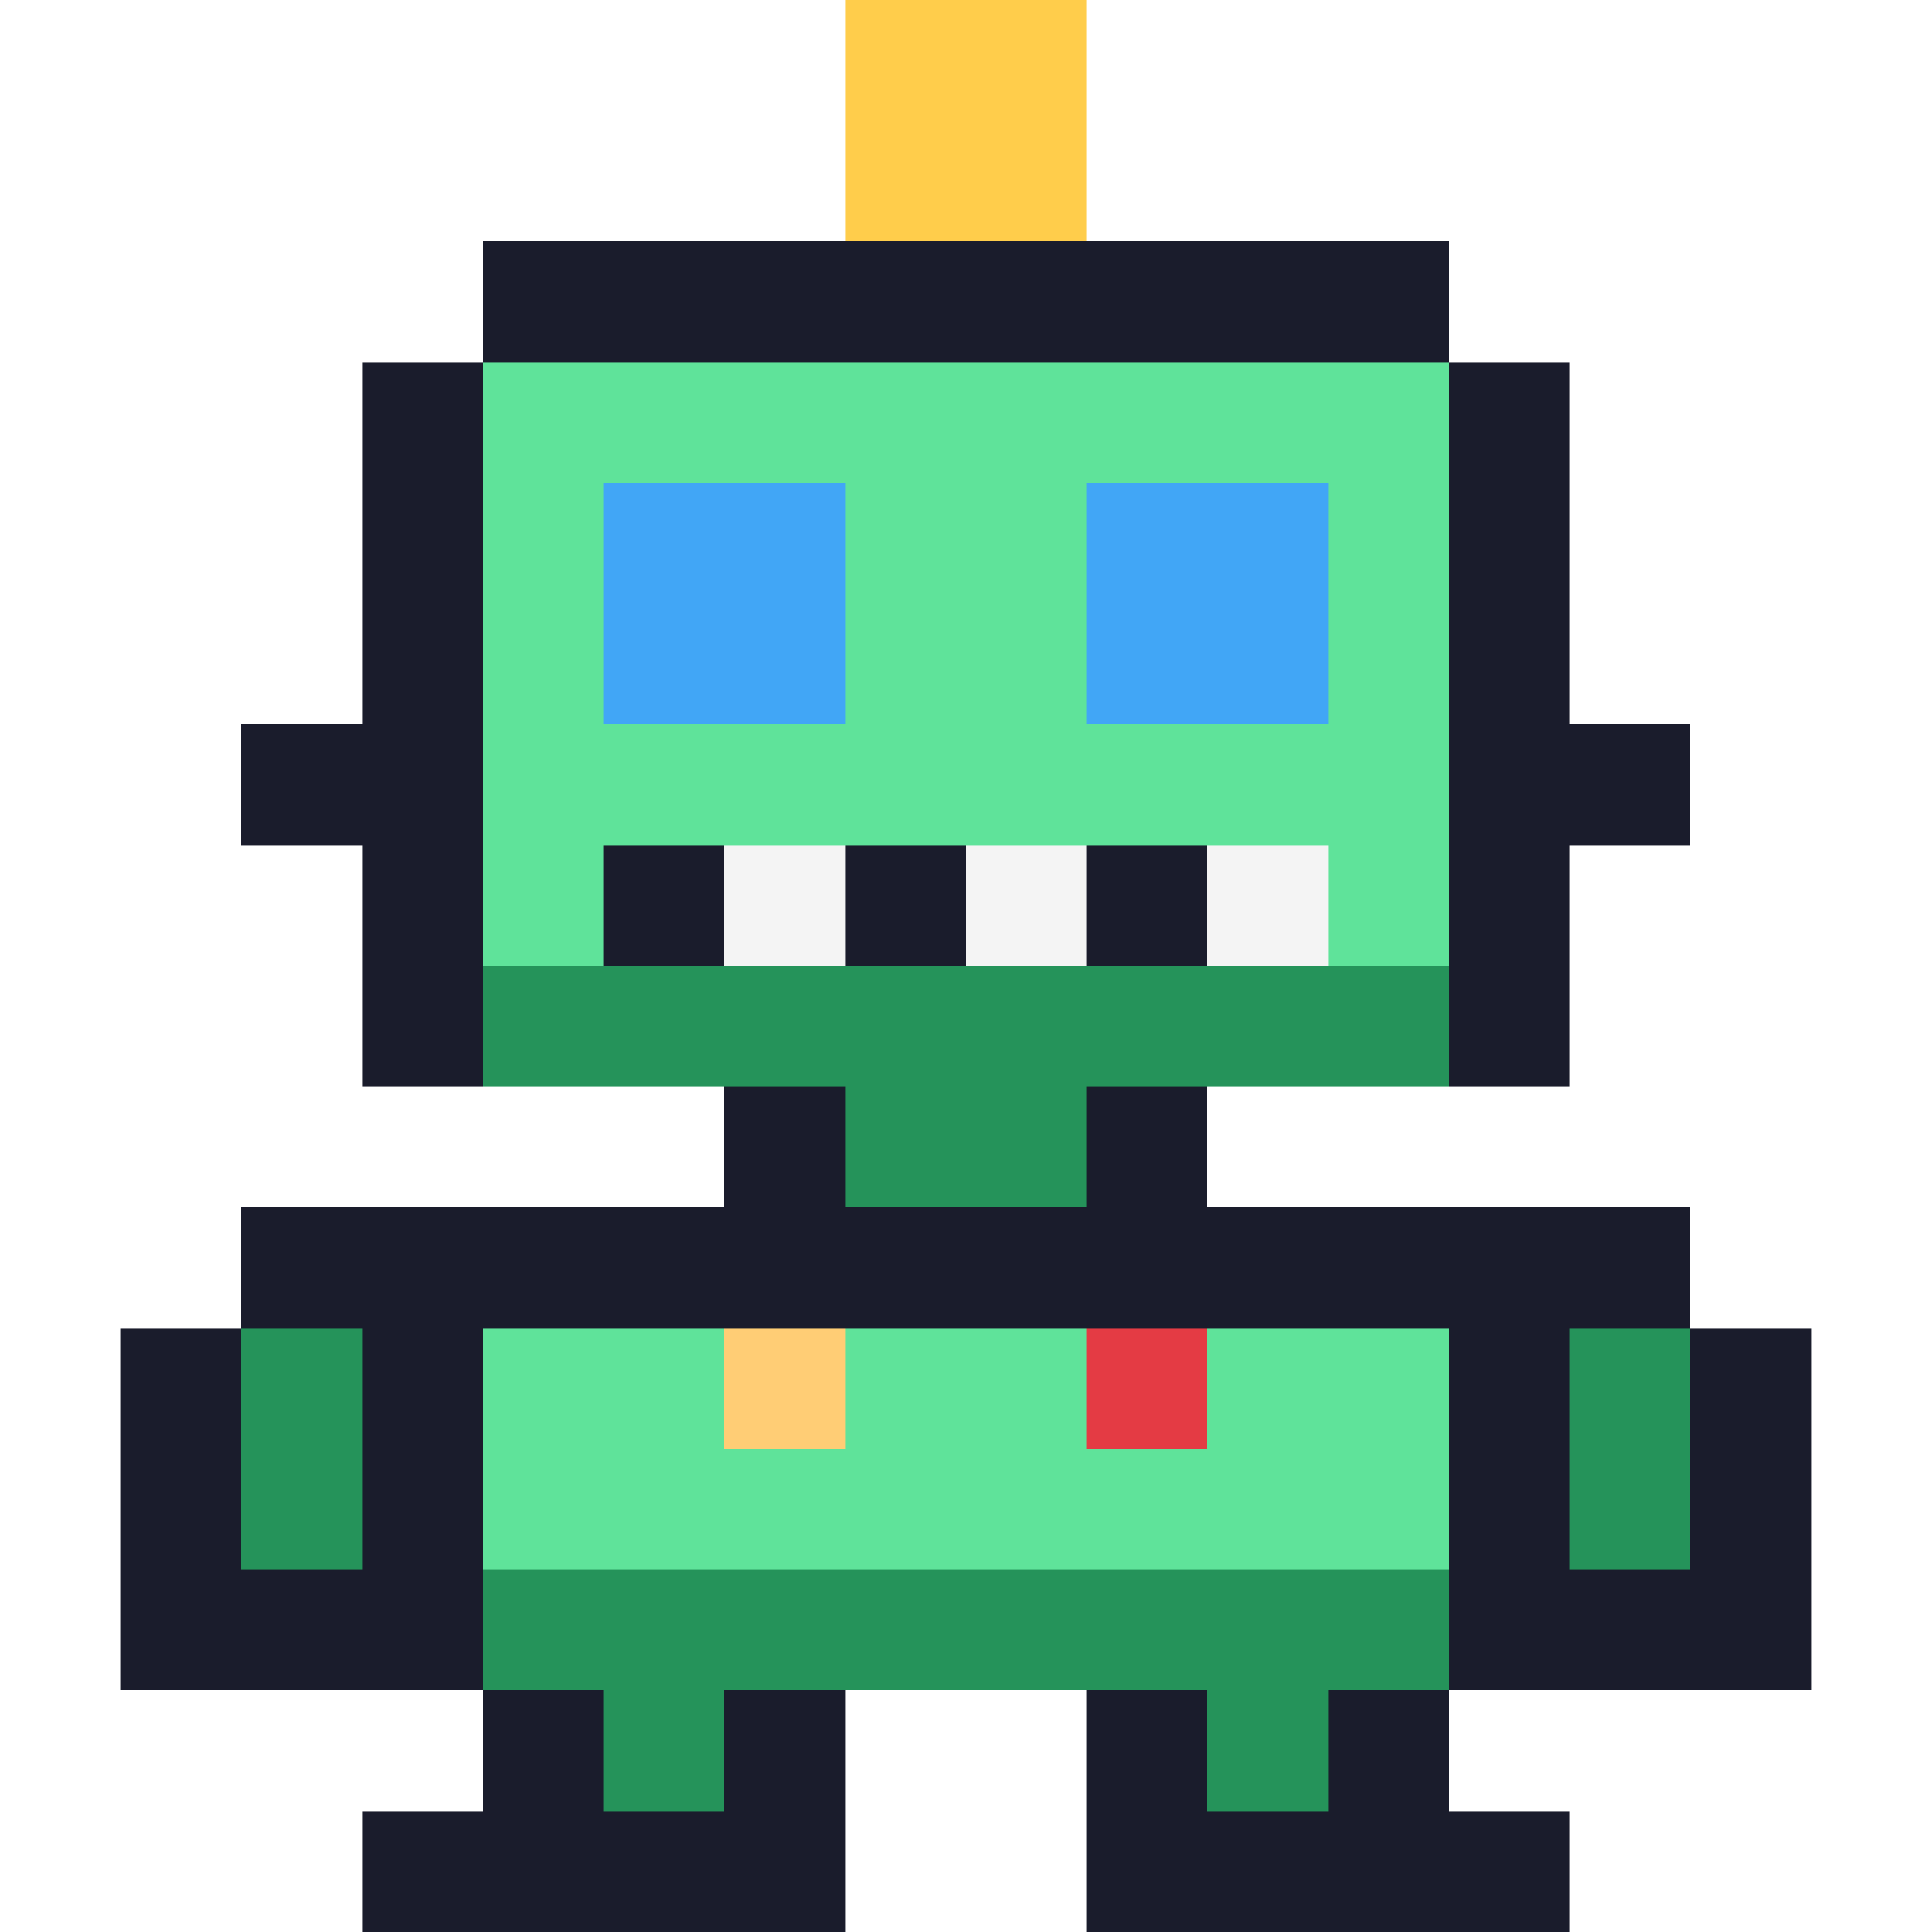
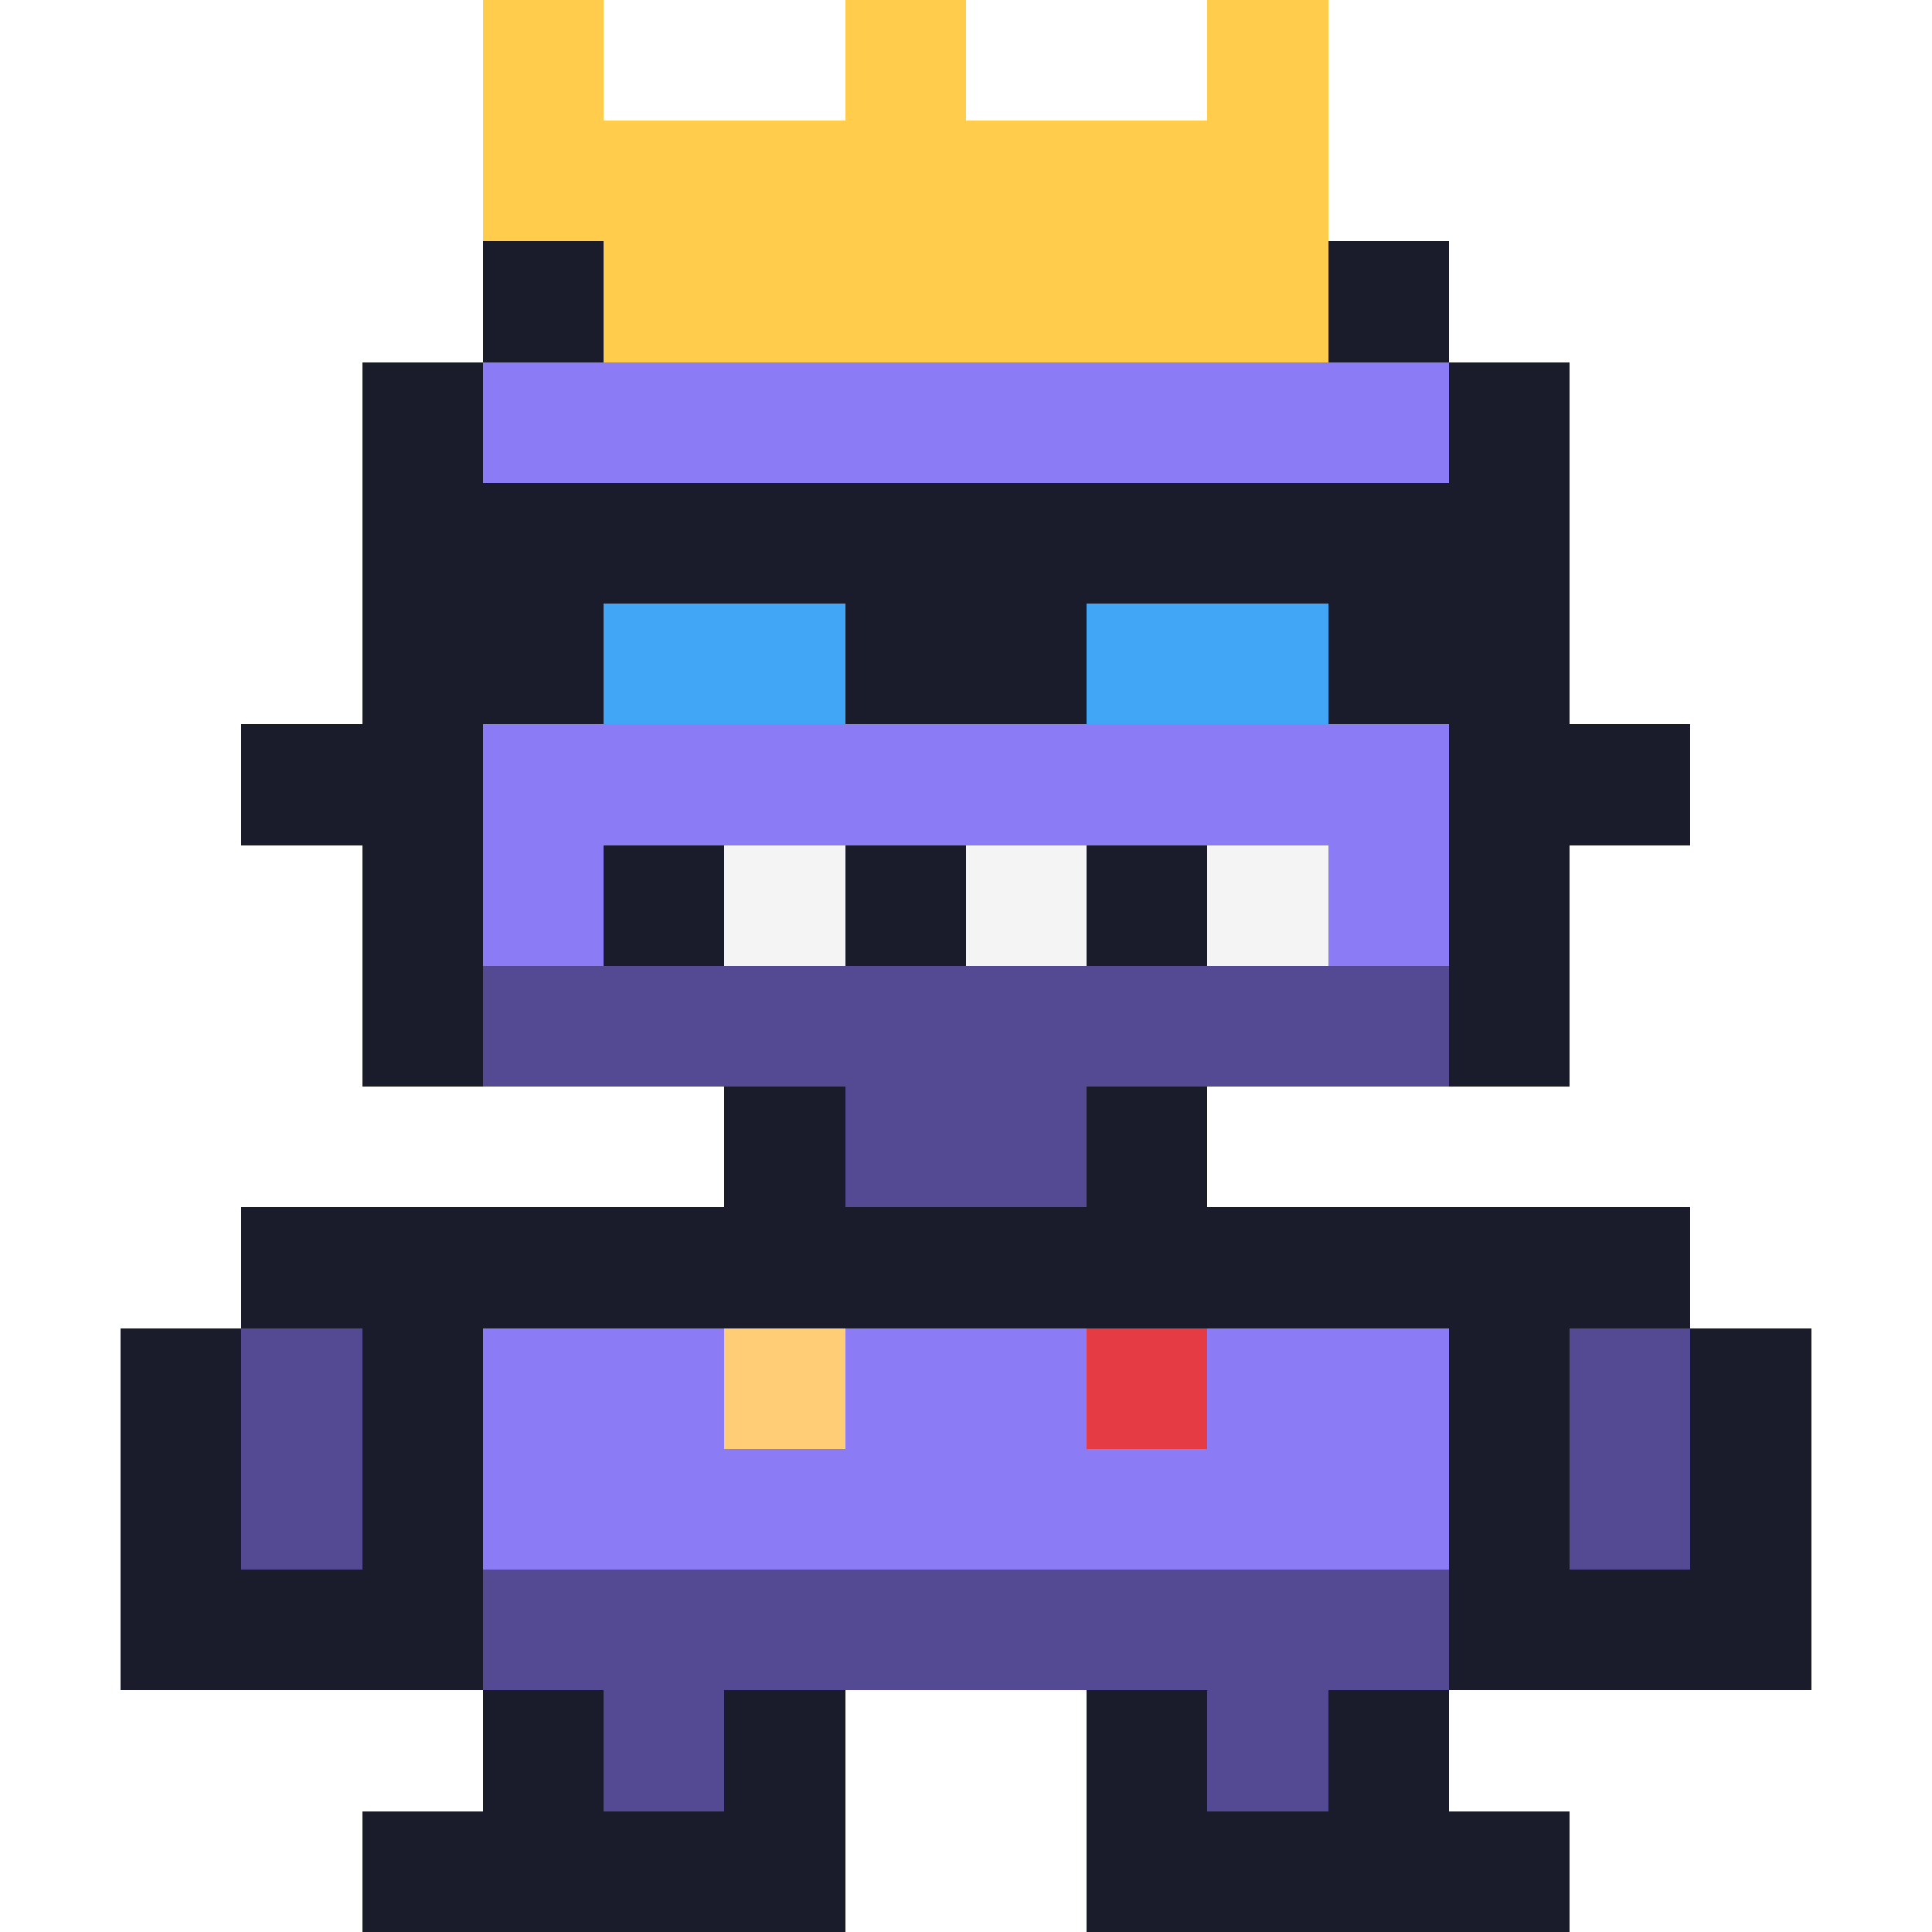
<svg xmlns="http://www.w3.org/2000/svg" viewBox="0 0 16 16" width="64" height="64" shape-rendering="crispEdges">
-   <rect x="7" y="0" width="2" height="1" fill="#ffcd4b" />
-   <rect x="7" y="1" width="2" height="1" fill="#ffcd4b" />
-   <rect x="4" y="2" width="8" height="1" fill="#1a1c2c" />
+   <rect x="4" y="0" width="1" height="1" fill="#ffcd4b" />
+   <rect x="7" y="0" width="1" height="1" fill="#ffcd4b" />
+   <rect x="10" y="0" width="1" height="1" fill="#ffcd4b" />
+   <rect x="4" y="1" width="7" height="1" fill="#ffcd4b" />
+   <rect x="4" y="2" width="1" height="1" fill="#1a1c2c" />
+   <rect x="5" y="2" width="6" height="1" fill="#ffcd4b" />
+   <rect x="11" y="2" width="1" height="1" fill="#1a1c2c" />
  <rect x="3" y="3" width="1" height="1" fill="#1a1c2c" />
-   <rect x="4" y="3" width="8" height="1" fill="#5fe39a" />
+   <rect x="4" y="3" width="8" height="1" fill="#8b7cf6" />
  <rect x="12" y="3" width="1" height="1" fill="#1a1c2c" />
  <rect x="3" y="4" width="1" height="1" fill="#1a1c2c" />
-   <rect x="4" y="4" width="1" height="1" fill="#5fe39a" />
-   <rect x="5" y="4" width="2" height="1" fill="#41a6f6" />
-   <rect x="7" y="4" width="2" height="1" fill="#5fe39a" />
-   <rect x="9" y="4" width="2" height="1" fill="#41a6f6" />
-   <rect x="11" y="4" width="1" height="1" fill="#5fe39a" />
+   <rect x="4" y="4" width="8" height="1" fill="#1a1c2c" />
  <rect x="12" y="4" width="1" height="1" fill="#1a1c2c" />
  <rect x="3" y="5" width="1" height="1" fill="#1a1c2c" />
-   <rect x="4" y="5" width="1" height="1" fill="#5fe39a" />
+   <rect x="4" y="5" width="1" height="1" fill="#1a1c2c" />
  <rect x="5" y="5" width="2" height="1" fill="#41a6f6" />
-   <rect x="7" y="5" width="2" height="1" fill="#5fe39a" />
+   <rect x="7" y="5" width="2" height="1" fill="#1a1c2c" />
  <rect x="9" y="5" width="2" height="1" fill="#41a6f6" />
-   <rect x="11" y="5" width="1" height="1" fill="#5fe39a" />
+   <rect x="11" y="5" width="1" height="1" fill="#1a1c2c" />
  <rect x="12" y="5" width="1" height="1" fill="#1a1c2c" />
  <rect x="2" y="6" width="2" height="1" fill="#1a1c2c" />
-   <rect x="4" y="6" width="8" height="1" fill="#5fe39a" />
+   <rect x="4" y="6" width="8" height="1" fill="#8b7cf6" />
  <rect x="12" y="6" width="2" height="1" fill="#1a1c2c" />
  <rect x="3" y="7" width="1" height="1" fill="#1a1c2c" />
-   <rect x="4" y="7" width="1" height="1" fill="#5fe39a" />
+   <rect x="4" y="7" width="1" height="1" fill="#8b7cf6" />
  <rect x="5" y="7" width="1" height="1" fill="#1a1c2c" />
  <rect x="6" y="7" width="1" height="1" fill="#f4f4f4" />
  <rect x="7" y="7" width="1" height="1" fill="#1a1c2c" />
  <rect x="8" y="7" width="1" height="1" fill="#f4f4f4" />
  <rect x="9" y="7" width="1" height="1" fill="#1a1c2c" />
  <rect x="10" y="7" width="1" height="1" fill="#f4f4f4" />
-   <rect x="11" y="7" width="1" height="1" fill="#5fe39a" />
+   <rect x="11" y="7" width="1" height="1" fill="#8b7cf6" />
  <rect x="12" y="7" width="1" height="1" fill="#1a1c2c" />
  <rect x="3" y="8" width="1" height="1" fill="#1a1c2c" />
-   <rect x="4" y="8" width="8" height="1" fill="#25935a" />
+   <rect x="4" y="8" width="8" height="1" fill="#534a93" />
  <rect x="12" y="8" width="1" height="1" fill="#1a1c2c" />
  <rect x="6" y="9" width="1" height="1" fill="#1a1c2c" />
-   <rect x="7" y="9" width="2" height="1" fill="#25935a" />
+   <rect x="7" y="9" width="2" height="1" fill="#534a93" />
  <rect x="9" y="9" width="1" height="1" fill="#1a1c2c" />
  <rect x="2" y="10" width="12" height="1" fill="#1a1c2c" />
  <rect x="1" y="11" width="1" height="1" fill="#1a1c2c" />
-   <rect x="2" y="11" width="1" height="1" fill="#25935a" />
+   <rect x="2" y="11" width="1" height="1" fill="#534a93" />
  <rect x="3" y="11" width="1" height="1" fill="#1a1c2c" />
-   <rect x="4" y="11" width="2" height="1" fill="#5fe39a" />
+   <rect x="4" y="11" width="2" height="1" fill="#8b7cf6" />
  <rect x="6" y="11" width="1" height="1" fill="#ffcd75" />
-   <rect x="7" y="11" width="2" height="1" fill="#5fe39a" />
+   <rect x="7" y="11" width="2" height="1" fill="#8b7cf6" />
  <rect x="9" y="11" width="1" height="1" fill="#e43b44" />
-   <rect x="10" y="11" width="2" height="1" fill="#5fe39a" />
+   <rect x="10" y="11" width="2" height="1" fill="#8b7cf6" />
  <rect x="12" y="11" width="1" height="1" fill="#1a1c2c" />
-   <rect x="13" y="11" width="1" height="1" fill="#25935a" />
+   <rect x="13" y="11" width="1" height="1" fill="#534a93" />
  <rect x="14" y="11" width="1" height="1" fill="#1a1c2c" />
  <rect x="1" y="12" width="1" height="1" fill="#1a1c2c" />
-   <rect x="2" y="12" width="1" height="1" fill="#25935a" />
+   <rect x="2" y="12" width="1" height="1" fill="#534a93" />
  <rect x="3" y="12" width="1" height="1" fill="#1a1c2c" />
-   <rect x="4" y="12" width="8" height="1" fill="#5fe39a" />
+   <rect x="4" y="12" width="8" height="1" fill="#8b7cf6" />
  <rect x="12" y="12" width="1" height="1" fill="#1a1c2c" />
-   <rect x="13" y="12" width="1" height="1" fill="#25935a" />
+   <rect x="13" y="12" width="1" height="1" fill="#534a93" />
  <rect x="14" y="12" width="1" height="1" fill="#1a1c2c" />
  <rect x="1" y="13" width="3" height="1" fill="#1a1c2c" />
-   <rect x="4" y="13" width="8" height="1" fill="#25935a" />
+   <rect x="4" y="13" width="8" height="1" fill="#534a93" />
  <rect x="12" y="13" width="3" height="1" fill="#1a1c2c" />
  <rect x="4" y="14" width="1" height="1" fill="#1a1c2c" />
-   <rect x="5" y="14" width="1" height="1" fill="#25935a" />
+   <rect x="5" y="14" width="1" height="1" fill="#534a93" />
  <rect x="6" y="14" width="1" height="1" fill="#1a1c2c" />
  <rect x="9" y="14" width="1" height="1" fill="#1a1c2c" />
-   <rect x="10" y="14" width="1" height="1" fill="#25935a" />
+   <rect x="10" y="14" width="1" height="1" fill="#534a93" />
  <rect x="11" y="14" width="1" height="1" fill="#1a1c2c" />
  <rect x="3" y="15" width="4" height="1" fill="#1a1c2c" />
  <rect x="9" y="15" width="4" height="1" fill="#1a1c2c" />
</svg>
